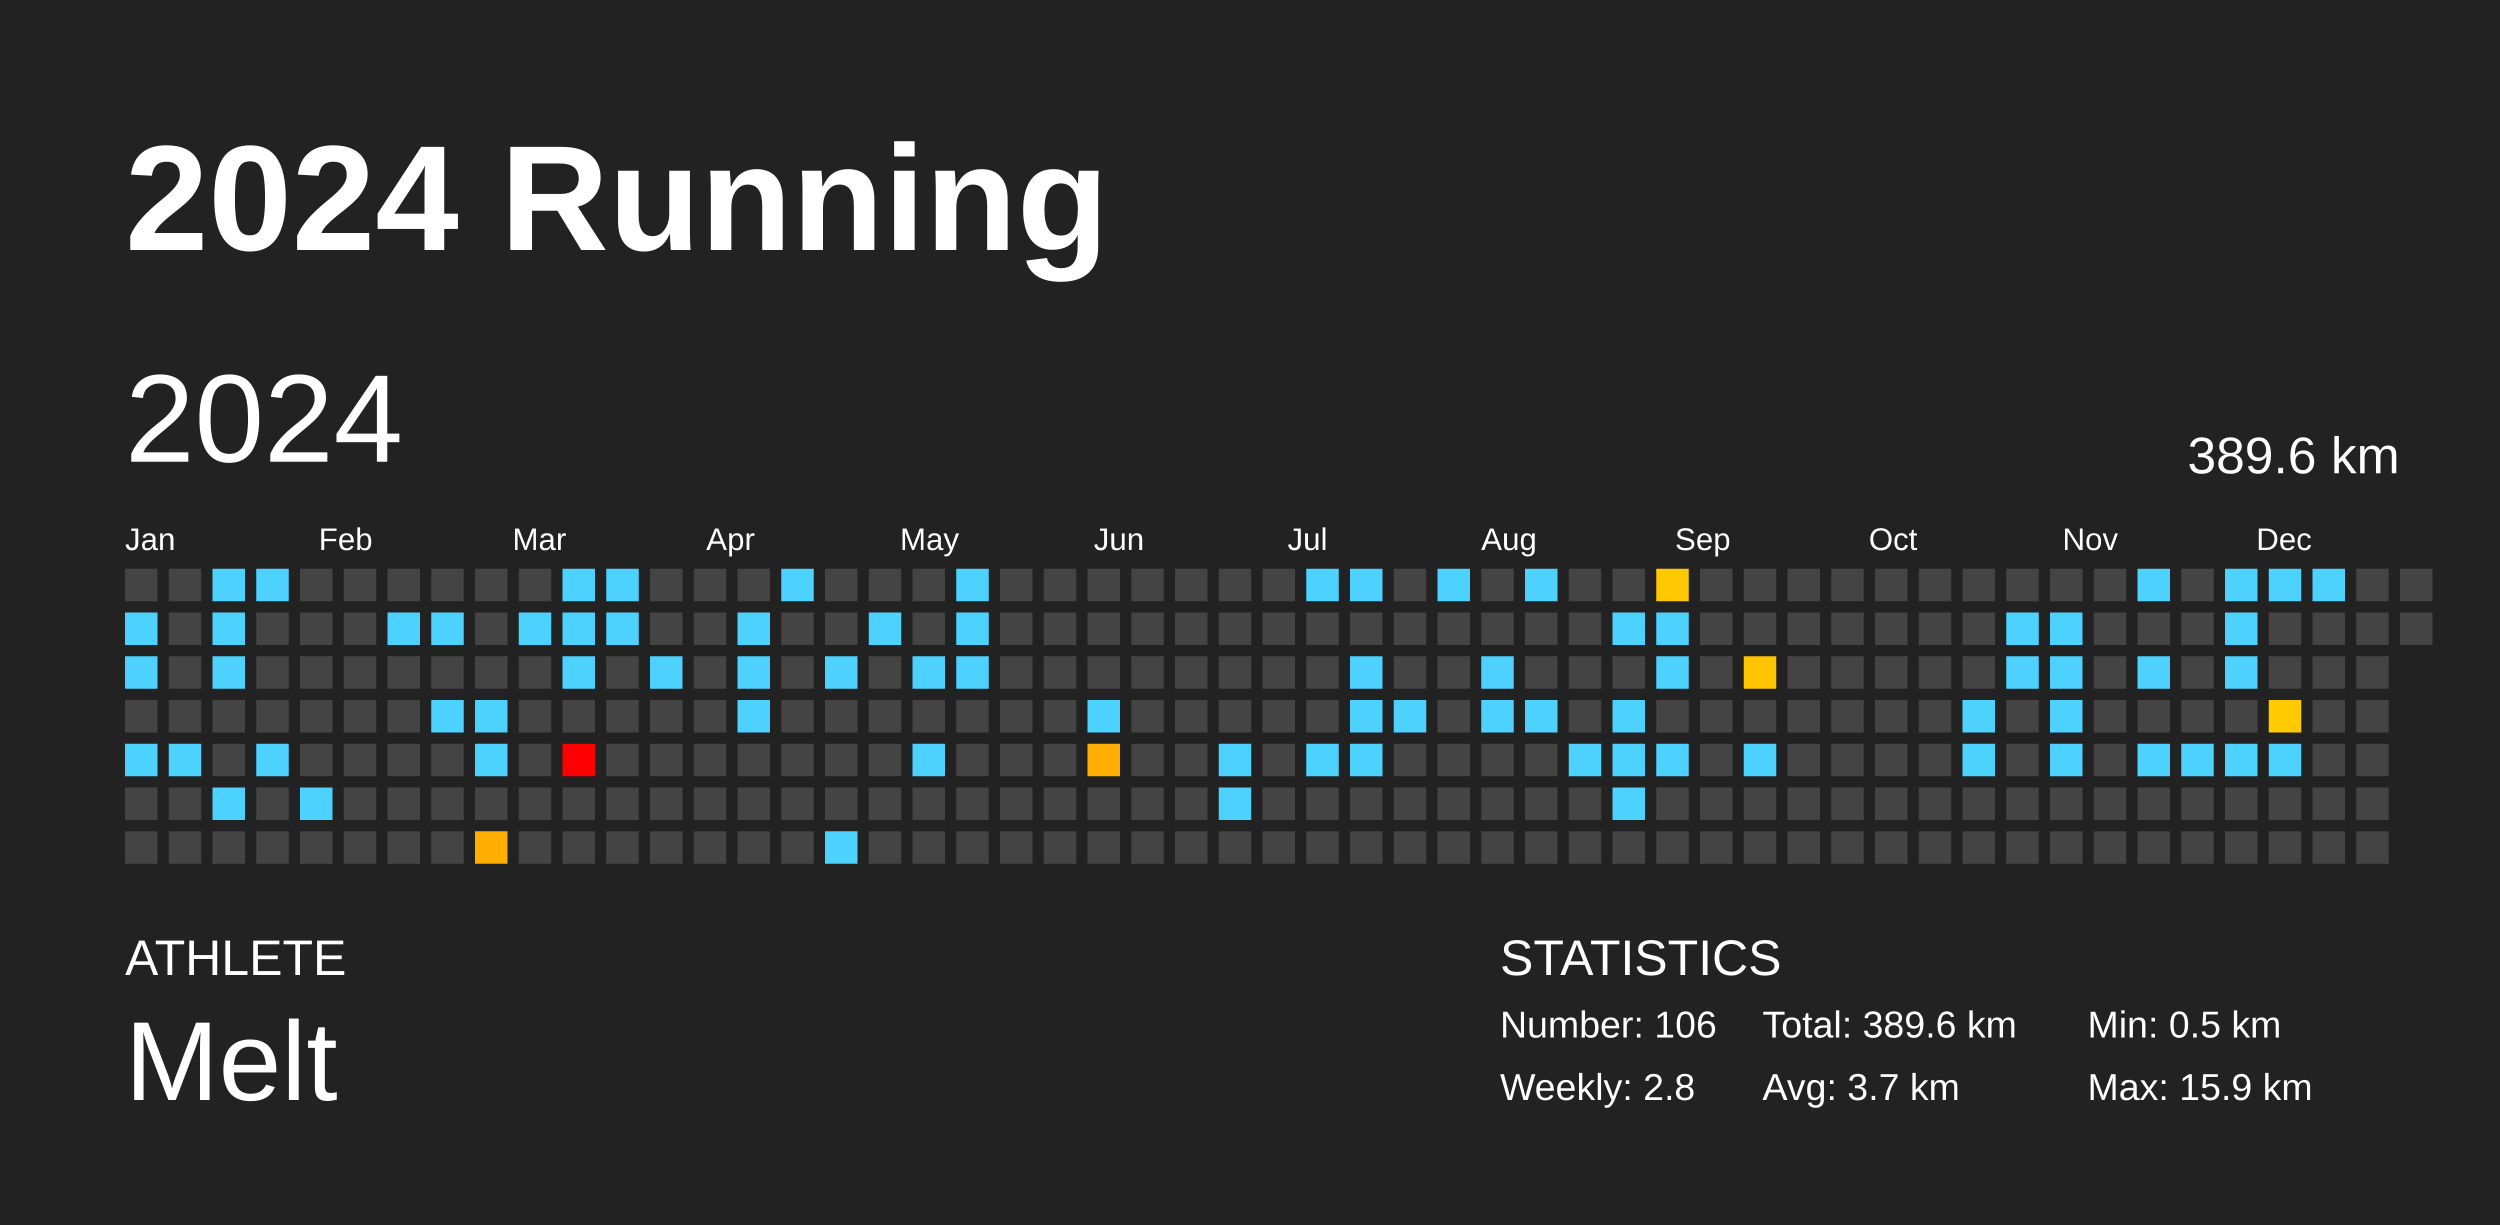
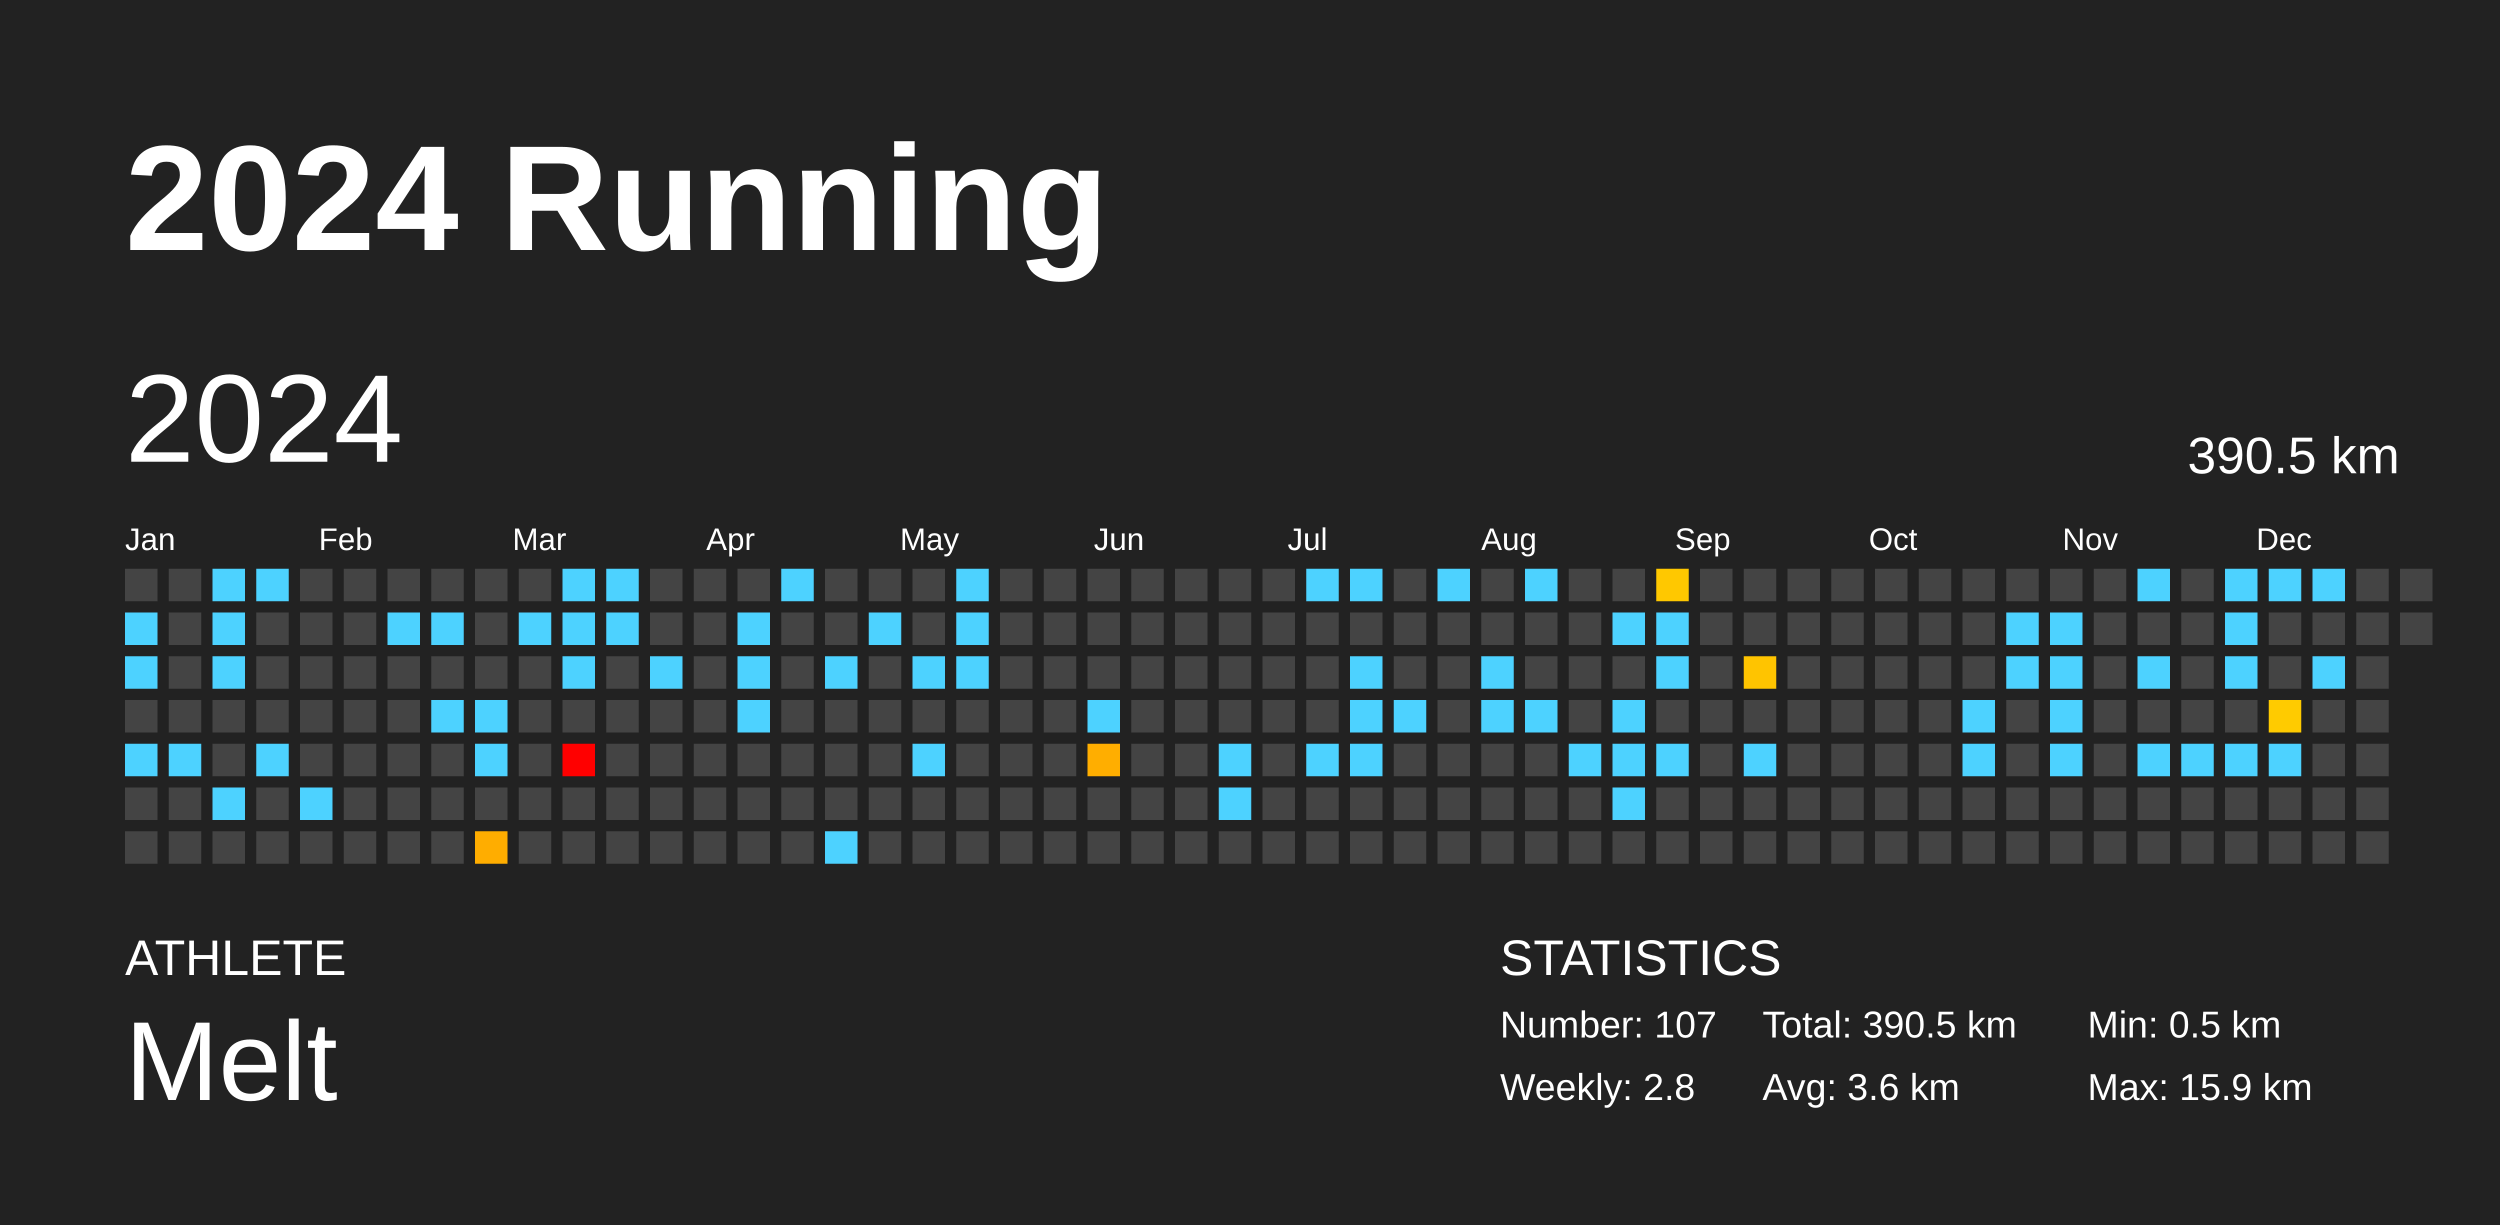
<svg xmlns="http://www.w3.org/2000/svg" baseProfile="full" height="98mm" version="1.1" viewBox="0,0,200,98" width="200mm">
  <defs />
  <rect fill="#222222" height="98" width="200" x="0" y="0" />
  <text fill="#FFFFFF" style="font-size:12px; font-family:Arial; font-weight:bold;" x="10" y="20">2024 Running</text>
  <text fill="#FFFFFF" style="font-size:4px; font-family:Arial" x="10" y="78">ATHLETE</text>
  <text fill="#FFFFFF" style="font-size:9px; font-family:Arial" x="10" y="88">Melt</text>
  <text fill="#FFFFFF" style="font-size:4px; font-family:Arial" x="120" y="78">STATISTICS</text>
-   <text fill="#FFFFFF" style="font-size:3px; font-family:Arial" x="120" y="83">Number: 106</text>
+   <text fill="#FFFFFF" style="font-size:3px; font-family:Arial" x="120" y="83">Number: 107</text>
  <text fill="#FFFFFF" style="font-size:3px; font-family:Arial" x="120" y="88">Weekly: 2.8</text>
-   <text fill="#FFFFFF" style="font-size:3px; font-family:Arial" x="141" y="83">Total: 389.6 km</text>
-   <text fill="#FFFFFF" style="font-size:3px; font-family:Arial" x="141" y="88">Avg: 3.7 km</text>
+   <text fill="#FFFFFF" style="font-size:3px; font-family:Arial" x="141" y="83">Total: 390.5 km</text>
+   <text fill="#FFFFFF" style="font-size:3px; font-family:Arial" x="141" y="88">Avg: 3.6 km</text>
  <text fill="#FFFFFF" style="font-size:3px; font-family:Arial" x="167" y="83">Min: 0.5 km</text>
  <text fill="#FFFFFF" style="font-size:3px; font-family:Arial" x="167" y="88">Max: 15.9 km</text>
  <text dominant-baseline="hanging" fill="#FFFFFF" style="font-size:10.0px; font-family:Arial;" x="10" y="30">2024</text>
-   <text dominant-baseline="hanging" fill="#FFFFFF" style="font-size:4.125px; font-family:Arial;" x="175" y="35">389.6 km</text>
+   <text dominant-baseline="hanging" fill="#FFFFFF" style="font-size:4.125px; font-family:Arial;" x="175" y="35">390.5 km</text>
  <text fill="#FFFFFF" style="font-size:2.5px; font-family:Arial" x="10.0" y="44">Jan</text>
  <text fill="#FFFFFF" style="font-size:2.5px; font-family:Arial" x="25.5" y="44">Feb</text>
  <text fill="#FFFFFF" style="font-size:2.5px; font-family:Arial" x="41.0" y="44">Mar</text>
  <text fill="#FFFFFF" style="font-size:2.5px; font-family:Arial" x="56.5" y="44">Apr</text>
  <text fill="#FFFFFF" style="font-size:2.5px; font-family:Arial" x="72.0" y="44">May</text>
  <text fill="#FFFFFF" style="font-size:2.5px; font-family:Arial" x="87.5" y="44">Jun</text>
  <text fill="#FFFFFF" style="font-size:2.5px; font-family:Arial" x="103.0" y="44">Jul</text>
  <text fill="#FFFFFF" style="font-size:2.5px; font-family:Arial" x="118.5" y="44">Aug</text>
  <text fill="#FFFFFF" style="font-size:2.5px; font-family:Arial" x="134.0" y="44">Sep</text>
  <text fill="#FFFFFF" style="font-size:2.5px; font-family:Arial" x="149.5" y="44">Oct</text>
  <text fill="#FFFFFF" style="font-size:2.5px; font-family:Arial" x="165.0" y="44">Nov</text>
  <text fill="#FFFFFF" style="font-size:2.5px; font-family:Arial" x="180.5" y="44">Dec</text>
  <rect fill="#444444" height="2.6" width="2.6" x="10.0" y="45.5" />
  <rect fill="#4dd2ff" height="2.6" width="2.6" x="10.0" y="49.0" />
  <rect fill="#4dd2ff" height="2.6" width="2.6" x="10.0" y="52.5" />
  <rect fill="#444444" height="2.6" width="2.6" x="10.0" y="56.0" />
  <rect fill="#4dd2ff" height="2.6" width="2.6" x="10.0" y="59.5" />
  <rect fill="#444444" height="2.6" width="2.6" x="10.0" y="63.0" />
  <rect fill="#444444" height="2.6" width="2.6" x="10.0" y="66.5" />
  <rect fill="#444444" height="2.6" width="2.6" x="13.5" y="45.5" />
  <rect fill="#444444" height="2.6" width="2.6" x="13.5" y="49.0" />
  <rect fill="#444444" height="2.6" width="2.6" x="13.5" y="52.5" />
  <rect fill="#444444" height="2.6" width="2.6" x="13.5" y="56.0" />
  <rect fill="#4dd2ff" height="2.6" width="2.6" x="13.5" y="59.5" />
  <rect fill="#444444" height="2.6" width="2.6" x="13.5" y="63.0" />
  <rect fill="#444444" height="2.6" width="2.6" x="13.5" y="66.5" />
  <rect fill="#4dd2ff" height="2.6" width="2.6" x="17.0" y="45.5" />
  <rect fill="#4dd2ff" height="2.6" width="2.6" x="17.0" y="49.0" />
  <rect fill="#4dd2ff" height="2.6" width="2.6" x="17.0" y="52.5" />
  <rect fill="#444444" height="2.6" width="2.6" x="17.0" y="56.0" />
  <rect fill="#444444" height="2.6" width="2.6" x="17.0" y="59.5" />
  <rect fill="#4dd2ff" height="2.6" width="2.6" x="17.0" y="63.0" />
  <rect fill="#444444" height="2.6" width="2.6" x="17.0" y="66.5" />
  <rect fill="#4dd2ff" height="2.6" width="2.6" x="20.5" y="45.5" />
  <rect fill="#444444" height="2.6" width="2.6" x="20.5" y="49.0" />
  <rect fill="#444444" height="2.6" width="2.6" x="20.5" y="52.5" />
  <rect fill="#444444" height="2.6" width="2.6" x="20.5" y="56.0" />
  <rect fill="#4dd2ff" height="2.6" width="2.6" x="20.5" y="59.5" />
  <rect fill="#444444" height="2.6" width="2.6" x="20.5" y="63.0" />
  <rect fill="#444444" height="2.6" width="2.6" x="20.5" y="66.5" />
  <rect fill="#444444" height="2.6" width="2.6" x="24.0" y="45.5" />
  <rect fill="#444444" height="2.6" width="2.6" x="24.0" y="49.0" />
  <rect fill="#444444" height="2.6" width="2.6" x="24.0" y="52.5" />
  <rect fill="#444444" height="2.6" width="2.6" x="24.0" y="56.0" />
  <rect fill="#444444" height="2.6" width="2.6" x="24.0" y="59.5" />
  <rect fill="#4dd2ff" height="2.6" width="2.6" x="24.0" y="63.0" />
  <rect fill="#444444" height="2.6" width="2.6" x="24.0" y="66.5" />
  <rect fill="#444444" height="2.6" width="2.6" x="27.5" y="45.5" />
  <rect fill="#444444" height="2.6" width="2.6" x="27.5" y="49.0" />
  <rect fill="#444444" height="2.6" width="2.6" x="27.5" y="52.5" />
  <rect fill="#444444" height="2.6" width="2.6" x="27.5" y="56.0" />
  <rect fill="#444444" height="2.6" width="2.6" x="27.5" y="59.5" />
  <rect fill="#444444" height="2.6" width="2.6" x="27.5" y="63.0" />
  <rect fill="#444444" height="2.6" width="2.6" x="27.5" y="66.5" />
  <rect fill="#444444" height="2.6" width="2.6" x="31.0" y="45.5" />
  <rect fill="#4dd2ff" height="2.6" width="2.6" x="31.0" y="49.0" />
  <rect fill="#444444" height="2.6" width="2.6" x="31.0" y="52.5" />
  <rect fill="#444444" height="2.6" width="2.6" x="31.0" y="56.0" />
  <rect fill="#444444" height="2.6" width="2.6" x="31.0" y="59.5" />
  <rect fill="#444444" height="2.6" width="2.6" x="31.0" y="63.0" />
  <rect fill="#444444" height="2.6" width="2.6" x="31.0" y="66.5" />
  <rect fill="#444444" height="2.6" width="2.6" x="34.5" y="45.5" />
  <rect fill="#4dd2ff" height="2.6" width="2.6" x="34.5" y="49.0" />
  <rect fill="#444444" height="2.6" width="2.6" x="34.5" y="52.5" />
  <rect fill="#4dd2ff" height="2.6" width="2.6" x="34.5" y="56.0" />
  <rect fill="#444444" height="2.6" width="2.6" x="34.5" y="59.5" />
  <rect fill="#444444" height="2.6" width="2.6" x="34.5" y="63.0" />
  <rect fill="#444444" height="2.6" width="2.6" x="34.5" y="66.5" />
  <rect fill="#444444" height="2.6" width="2.6" x="38.0" y="45.5" />
  <rect fill="#444444" height="2.6" width="2.6" x="38.0" y="49.0" />
  <rect fill="#444444" height="2.6" width="2.6" x="38.0" y="52.5" />
  <rect fill="#4dd2ff" height="2.6" width="2.6" x="38.0" y="56.0" />
  <rect fill="#4dd2ff" height="2.6" width="2.6" x="38.0" y="59.5" />
  <rect fill="#444444" height="2.6" width="2.6" x="38.0" y="63.0" />
  <rect fill="#ffad00" height="2.6" width="2.6" x="38.0" y="66.5" />
  <rect fill="#444444" height="2.6" width="2.6" x="41.5" y="45.5" />
  <rect fill="#4dd2ff" height="2.6" width="2.6" x="41.5" y="49.0" />
  <rect fill="#444444" height="2.6" width="2.6" x="41.5" y="52.5" />
  <rect fill="#444444" height="2.6" width="2.6" x="41.5" y="56.0" />
  <rect fill="#444444" height="2.6" width="2.6" x="41.5" y="59.5" />
  <rect fill="#444444" height="2.6" width="2.6" x="41.5" y="63.0" />
  <rect fill="#444444" height="2.6" width="2.6" x="41.5" y="66.5" />
  <rect fill="#4dd2ff" height="2.6" width="2.6" x="45.0" y="45.5" />
  <rect fill="#4dd2ff" height="2.6" width="2.6" x="45.0" y="49.0" />
  <rect fill="#4dd2ff" height="2.6" width="2.6" x="45.0" y="52.5" />
  <rect fill="#444444" height="2.6" width="2.6" x="45.0" y="56.0" />
  <rect fill="red" height="2.6" width="2.6" x="45.0" y="59.5" />
  <rect fill="#444444" height="2.6" width="2.6" x="45.0" y="63.0" />
  <rect fill="#444444" height="2.6" width="2.6" x="45.0" y="66.5" />
  <rect fill="#4dd2ff" height="2.6" width="2.6" x="48.5" y="45.5" />
  <rect fill="#4dd2ff" height="2.6" width="2.6" x="48.5" y="49.0" />
  <rect fill="#444444" height="2.6" width="2.6" x="48.5" y="52.5" />
  <rect fill="#444444" height="2.6" width="2.6" x="48.5" y="56.0" />
  <rect fill="#444444" height="2.6" width="2.6" x="48.5" y="59.5" />
  <rect fill="#444444" height="2.6" width="2.6" x="48.5" y="63.0" />
  <rect fill="#444444" height="2.6" width="2.6" x="48.5" y="66.5" />
  <rect fill="#444444" height="2.6" width="2.6" x="52.0" y="45.5" />
  <rect fill="#444444" height="2.6" width="2.6" x="52.0" y="49.0" />
  <rect fill="#4dd2ff" height="2.6" width="2.6" x="52.0" y="52.5" />
  <rect fill="#444444" height="2.6" width="2.6" x="52.0" y="56.0" />
  <rect fill="#444444" height="2.6" width="2.6" x="52.0" y="59.5" />
  <rect fill="#444444" height="2.6" width="2.6" x="52.0" y="63.0" />
  <rect fill="#444444" height="2.6" width="2.6" x="52.0" y="66.5" />
  <rect fill="#444444" height="2.6" width="2.6" x="55.5" y="45.5" />
  <rect fill="#444444" height="2.6" width="2.6" x="55.5" y="49.0" />
  <rect fill="#444444" height="2.6" width="2.6" x="55.5" y="52.5" />
  <rect fill="#444444" height="2.6" width="2.6" x="55.5" y="56.0" />
  <rect fill="#444444" height="2.6" width="2.6" x="55.5" y="59.5" />
  <rect fill="#444444" height="2.6" width="2.6" x="55.5" y="63.0" />
  <rect fill="#444444" height="2.6" width="2.6" x="55.5" y="66.5" />
  <rect fill="#444444" height="2.6" width="2.6" x="59.0" y="45.5" />
  <rect fill="#4dd2ff" height="2.6" width="2.6" x="59.0" y="49.0" />
  <rect fill="#4dd2ff" height="2.6" width="2.6" x="59.0" y="52.5" />
  <rect fill="#4dd2ff" height="2.6" width="2.6" x="59.0" y="56.0" />
  <rect fill="#444444" height="2.6" width="2.6" x="59.0" y="59.5" />
  <rect fill="#444444" height="2.6" width="2.6" x="59.0" y="63.0" />
  <rect fill="#444444" height="2.6" width="2.6" x="59.0" y="66.5" />
  <rect fill="#4dd2ff" height="2.6" width="2.6" x="62.5" y="45.5" />
  <rect fill="#444444" height="2.6" width="2.6" x="62.5" y="49.0" />
  <rect fill="#444444" height="2.6" width="2.6" x="62.5" y="52.5" />
  <rect fill="#444444" height="2.6" width="2.6" x="62.5" y="56.0" />
  <rect fill="#444444" height="2.6" width="2.6" x="62.5" y="59.5" />
  <rect fill="#444444" height="2.6" width="2.6" x="62.5" y="63.0" />
  <rect fill="#444444" height="2.6" width="2.6" x="62.5" y="66.5" />
  <rect fill="#444444" height="2.6" width="2.6" x="66.0" y="45.5" />
  <rect fill="#444444" height="2.6" width="2.6" x="66.0" y="49.0" />
  <rect fill="#4dd2ff" height="2.6" width="2.6" x="66.0" y="52.5" />
  <rect fill="#444444" height="2.6" width="2.6" x="66.0" y="56.0" />
  <rect fill="#444444" height="2.6" width="2.6" x="66.0" y="59.5" />
  <rect fill="#444444" height="2.6" width="2.6" x="66.0" y="63.0" />
  <rect fill="#4dd2ff" height="2.6" width="2.6" x="66.0" y="66.5" />
  <rect fill="#444444" height="2.6" width="2.6" x="69.5" y="45.5" />
  <rect fill="#4dd2ff" height="2.6" width="2.6" x="69.5" y="49.0" />
  <rect fill="#444444" height="2.6" width="2.6" x="69.5" y="52.5" />
  <rect fill="#444444" height="2.6" width="2.6" x="69.5" y="56.0" />
  <rect fill="#444444" height="2.6" width="2.6" x="69.5" y="59.5" />
  <rect fill="#444444" height="2.6" width="2.6" x="69.5" y="63.0" />
  <rect fill="#444444" height="2.6" width="2.6" x="69.5" y="66.5" />
  <rect fill="#444444" height="2.6" width="2.6" x="73.0" y="45.5" />
  <rect fill="#444444" height="2.6" width="2.6" x="73.0" y="49.0" />
  <rect fill="#4dd2ff" height="2.6" width="2.6" x="73.0" y="52.5" />
  <rect fill="#444444" height="2.6" width="2.6" x="73.0" y="56.0" />
  <rect fill="#4dd2ff" height="2.6" width="2.6" x="73.0" y="59.5" />
  <rect fill="#444444" height="2.6" width="2.6" x="73.0" y="63.0" />
  <rect fill="#444444" height="2.6" width="2.6" x="73.0" y="66.5" />
  <rect fill="#4dd2ff" height="2.6" width="2.6" x="76.5" y="45.5" />
  <rect fill="#4dd2ff" height="2.6" width="2.6" x="76.5" y="49.0" />
  <rect fill="#4dd2ff" height="2.6" width="2.6" x="76.5" y="52.5" />
  <rect fill="#444444" height="2.6" width="2.6" x="76.5" y="56.0" />
  <rect fill="#444444" height="2.6" width="2.6" x="76.5" y="59.5" />
  <rect fill="#444444" height="2.6" width="2.6" x="76.5" y="63.0" />
  <rect fill="#444444" height="2.6" width="2.6" x="76.5" y="66.5" />
  <rect fill="#444444" height="2.6" width="2.6" x="80.0" y="45.5" />
  <rect fill="#444444" height="2.6" width="2.6" x="80.0" y="49.0" />
  <rect fill="#444444" height="2.6" width="2.6" x="80.0" y="52.5" />
  <rect fill="#444444" height="2.6" width="2.6" x="80.0" y="56.0" />
  <rect fill="#444444" height="2.6" width="2.6" x="80.0" y="59.5" />
  <rect fill="#444444" height="2.6" width="2.6" x="80.0" y="63.0" />
  <rect fill="#444444" height="2.6" width="2.6" x="80.0" y="66.5" />
  <rect fill="#444444" height="2.6" width="2.6" x="83.5" y="45.5" />
  <rect fill="#444444" height="2.6" width="2.6" x="83.5" y="49.0" />
  <rect fill="#444444" height="2.6" width="2.6" x="83.5" y="52.5" />
  <rect fill="#444444" height="2.6" width="2.6" x="83.5" y="56.0" />
  <rect fill="#444444" height="2.6" width="2.6" x="83.5" y="59.5" />
  <rect fill="#444444" height="2.6" width="2.6" x="83.5" y="63.0" />
  <rect fill="#444444" height="2.6" width="2.6" x="83.5" y="66.5" />
  <rect fill="#444444" height="2.6" width="2.6" x="87.0" y="45.5" />
  <rect fill="#444444" height="2.6" width="2.6" x="87.0" y="49.0" />
  <rect fill="#444444" height="2.6" width="2.6" x="87.0" y="52.5" />
  <rect fill="#4dd2ff" height="2.6" width="2.6" x="87.0" y="56.0" />
  <rect fill="#ffae00" height="2.6" width="2.6" x="87.0" y="59.5" />
  <rect fill="#444444" height="2.6" width="2.6" x="87.0" y="63.0" />
  <rect fill="#444444" height="2.6" width="2.6" x="87.0" y="66.5" />
  <rect fill="#444444" height="2.6" width="2.6" x="90.5" y="45.5" />
  <rect fill="#444444" height="2.6" width="2.6" x="90.5" y="49.0" />
  <rect fill="#444444" height="2.6" width="2.6" x="90.5" y="52.5" />
  <rect fill="#444444" height="2.6" width="2.6" x="90.5" y="56.0" />
  <rect fill="#444444" height="2.6" width="2.6" x="90.5" y="59.5" />
  <rect fill="#444444" height="2.6" width="2.6" x="90.5" y="63.0" />
  <rect fill="#444444" height="2.6" width="2.6" x="90.5" y="66.5" />
  <rect fill="#444444" height="2.6" width="2.6" x="94.0" y="45.5" />
  <rect fill="#444444" height="2.6" width="2.6" x="94.0" y="49.0" />
  <rect fill="#444444" height="2.6" width="2.6" x="94.0" y="52.5" />
  <rect fill="#444444" height="2.6" width="2.6" x="94.0" y="56.0" />
  <rect fill="#444444" height="2.6" width="2.6" x="94.0" y="59.5" />
  <rect fill="#444444" height="2.6" width="2.6" x="94.0" y="63.0" />
  <rect fill="#444444" height="2.6" width="2.6" x="94.0" y="66.5" />
  <rect fill="#444444" height="2.6" width="2.6" x="97.5" y="45.5" />
  <rect fill="#444444" height="2.6" width="2.6" x="97.5" y="49.0" />
  <rect fill="#444444" height="2.6" width="2.6" x="97.5" y="52.5" />
  <rect fill="#444444" height="2.6" width="2.6" x="97.5" y="56.0" />
  <rect fill="#4dd2ff" height="2.6" width="2.6" x="97.5" y="59.5" />
  <rect fill="#4dd2ff" height="2.6" width="2.6" x="97.5" y="63.0" />
  <rect fill="#444444" height="2.6" width="2.6" x="97.5" y="66.5" />
  <rect fill="#444444" height="2.6" width="2.6" x="101.0" y="45.5" />
  <rect fill="#444444" height="2.6" width="2.6" x="101.0" y="49.0" />
  <rect fill="#444444" height="2.6" width="2.6" x="101.0" y="52.5" />
  <rect fill="#444444" height="2.6" width="2.6" x="101.0" y="56.0" />
  <rect fill="#444444" height="2.6" width="2.6" x="101.0" y="59.5" />
  <rect fill="#444444" height="2.6" width="2.6" x="101.0" y="63.0" />
  <rect fill="#444444" height="2.6" width="2.6" x="101.0" y="66.5" />
  <rect fill="#4dd2ff" height="2.6" width="2.6" x="104.5" y="45.5" />
  <rect fill="#444444" height="2.6" width="2.6" x="104.5" y="49.0" />
  <rect fill="#444444" height="2.6" width="2.6" x="104.5" y="52.5" />
  <rect fill="#444444" height="2.6" width="2.6" x="104.5" y="56.0" />
  <rect fill="#4dd2ff" height="2.6" width="2.6" x="104.5" y="59.5" />
  <rect fill="#444444" height="2.6" width="2.6" x="104.5" y="63.0" />
  <rect fill="#444444" height="2.6" width="2.6" x="104.5" y="66.5" />
  <rect fill="#4dd2ff" height="2.6" width="2.6" x="108.0" y="45.5" />
  <rect fill="#444444" height="2.6" width="2.6" x="108.0" y="49.0" />
  <rect fill="#4dd2ff" height="2.6" width="2.6" x="108.0" y="52.5" />
  <rect fill="#4dd2ff" height="2.6" width="2.6" x="108.0" y="56.0" />
  <rect fill="#4dd2ff" height="2.6" width="2.6" x="108.0" y="59.5" />
  <rect fill="#444444" height="2.6" width="2.6" x="108.0" y="63.0" />
  <rect fill="#444444" height="2.6" width="2.6" x="108.0" y="66.5" />
  <rect fill="#444444" height="2.6" width="2.6" x="111.5" y="45.5" />
  <rect fill="#444444" height="2.6" width="2.6" x="111.5" y="49.0" />
  <rect fill="#444444" height="2.6" width="2.6" x="111.5" y="52.5" />
  <rect fill="#4dd2ff" height="2.6" width="2.6" x="111.5" y="56.0" />
  <rect fill="#444444" height="2.6" width="2.6" x="111.5" y="59.5" />
  <rect fill="#444444" height="2.6" width="2.6" x="111.5" y="63.0" />
  <rect fill="#444444" height="2.6" width="2.6" x="111.5" y="66.5" />
  <rect fill="#4dd2ff" height="2.6" width="2.6" x="115.0" y="45.5" />
  <rect fill="#444444" height="2.6" width="2.6" x="115.0" y="49.0" />
  <rect fill="#444444" height="2.6" width="2.6" x="115.0" y="52.5" />
  <rect fill="#444444" height="2.6" width="2.6" x="115.0" y="56.0" />
  <rect fill="#444444" height="2.6" width="2.6" x="115.0" y="59.5" />
  <rect fill="#444444" height="2.6" width="2.6" x="115.0" y="63.0" />
  <rect fill="#444444" height="2.6" width="2.6" x="115.0" y="66.5" />
  <rect fill="#444444" height="2.6" width="2.6" x="118.5" y="45.5" />
  <rect fill="#444444" height="2.6" width="2.6" x="118.5" y="49.0" />
  <rect fill="#4dd2ff" height="2.6" width="2.6" x="118.5" y="52.5" />
  <rect fill="#4dd2ff" height="2.6" width="2.6" x="118.5" y="56.0" />
  <rect fill="#444444" height="2.6" width="2.6" x="118.5" y="59.5" />
  <rect fill="#444444" height="2.6" width="2.6" x="118.5" y="63.0" />
  <rect fill="#444444" height="2.6" width="2.6" x="118.5" y="66.5" />
  <rect fill="#4dd2ff" height="2.6" width="2.6" x="122.0" y="45.5" />
  <rect fill="#444444" height="2.6" width="2.6" x="122.0" y="49.0" />
  <rect fill="#444444" height="2.6" width="2.6" x="122.0" y="52.5" />
  <rect fill="#4dd2ff" height="2.6" width="2.6" x="122.0" y="56.0" />
  <rect fill="#444444" height="2.6" width="2.6" x="122.0" y="59.5" />
  <rect fill="#444444" height="2.6" width="2.6" x="122.0" y="63.0" />
  <rect fill="#444444" height="2.6" width="2.6" x="122.0" y="66.5" />
  <rect fill="#444444" height="2.6" width="2.6" x="125.5" y="45.5" />
  <rect fill="#444444" height="2.6" width="2.6" x="125.5" y="49.0" />
  <rect fill="#444444" height="2.6" width="2.6" x="125.5" y="52.5" />
  <rect fill="#444444" height="2.6" width="2.6" x="125.5" y="56.0" />
  <rect fill="#4dd2ff" height="2.6" width="2.6" x="125.5" y="59.5" />
  <rect fill="#444444" height="2.6" width="2.6" x="125.5" y="63.0" />
  <rect fill="#444444" height="2.6" width="2.6" x="125.5" y="66.5" />
  <rect fill="#444444" height="2.6" width="2.6" x="129.0" y="45.5" />
  <rect fill="#4dd2ff" height="2.6" width="2.6" x="129.0" y="49.0" />
  <rect fill="#444444" height="2.6" width="2.6" x="129.0" y="52.5" />
  <rect fill="#4dd2ff" height="2.6" width="2.6" x="129.0" y="56.0" />
  <rect fill="#4dd2ff" height="2.6" width="2.6" x="129.0" y="59.5" />
  <rect fill="#4dd2ff" height="2.6" width="2.6" x="129.0" y="63.0" />
  <rect fill="#444444" height="2.6" width="2.6" x="129.0" y="66.5" />
  <rect fill="#ffc800" height="2.6" width="2.6" x="132.5" y="45.5" />
  <rect fill="#4dd2ff" height="2.6" width="2.6" x="132.5" y="49.0" />
  <rect fill="#4dd2ff" height="2.6" width="2.6" x="132.5" y="52.5" />
  <rect fill="#444444" height="2.6" width="2.6" x="132.5" y="56.0" />
  <rect fill="#4dd2ff" height="2.6" width="2.6" x="132.5" y="59.5" />
  <rect fill="#444444" height="2.6" width="2.6" x="132.5" y="63.0" />
  <rect fill="#444444" height="2.6" width="2.6" x="132.5" y="66.5" />
  <rect fill="#444444" height="2.6" width="2.6" x="136.0" y="45.5" />
  <rect fill="#444444" height="2.6" width="2.6" x="136.0" y="49.0" />
  <rect fill="#444444" height="2.6" width="2.6" x="136.0" y="52.5" />
  <rect fill="#444444" height="2.6" width="2.6" x="136.0" y="56.0" />
  <rect fill="#444444" height="2.6" width="2.6" x="136.0" y="59.5" />
  <rect fill="#444444" height="2.6" width="2.6" x="136.0" y="63.0" />
  <rect fill="#444444" height="2.6" width="2.6" x="136.0" y="66.5" />
  <rect fill="#444444" height="2.6" width="2.6" x="139.5" y="45.5" />
  <rect fill="#444444" height="2.6" width="2.6" x="139.5" y="49.0" />
  <rect fill="#ffc400" height="2.6" width="2.6" x="139.5" y="52.5" />
  <rect fill="#444444" height="2.6" width="2.6" x="139.5" y="56.0" />
  <rect fill="#4dd2ff" height="2.6" width="2.6" x="139.5" y="59.5" />
  <rect fill="#444444" height="2.6" width="2.6" x="139.5" y="63.0" />
  <rect fill="#444444" height="2.6" width="2.6" x="139.5" y="66.5" />
  <rect fill="#444444" height="2.6" width="2.6" x="143.0" y="45.5" />
  <rect fill="#444444" height="2.6" width="2.6" x="143.0" y="49.0" />
  <rect fill="#444444" height="2.6" width="2.6" x="143.0" y="52.5" />
  <rect fill="#444444" height="2.6" width="2.6" x="143.0" y="56.0" />
  <rect fill="#444444" height="2.6" width="2.6" x="143.0" y="59.5" />
  <rect fill="#444444" height="2.6" width="2.6" x="143.0" y="63.0" />
  <rect fill="#444444" height="2.6" width="2.6" x="143.0" y="66.5" />
  <rect fill="#444444" height="2.6" width="2.6" x="146.5" y="45.5" />
  <rect fill="#444444" height="2.6" width="2.6" x="146.5" y="49.0" />
  <rect fill="#444444" height="2.6" width="2.6" x="146.5" y="52.5" />
  <rect fill="#444444" height="2.6" width="2.6" x="146.5" y="56.0" />
  <rect fill="#444444" height="2.6" width="2.6" x="146.5" y="59.5" />
  <rect fill="#444444" height="2.6" width="2.6" x="146.5" y="63.0" />
  <rect fill="#444444" height="2.6" width="2.6" x="146.5" y="66.5" />
  <rect fill="#444444" height="2.6" width="2.6" x="150.0" y="45.5" />
  <rect fill="#444444" height="2.6" width="2.6" x="150.0" y="49.0" />
  <rect fill="#444444" height="2.6" width="2.6" x="150.0" y="52.5" />
  <rect fill="#444444" height="2.6" width="2.6" x="150.0" y="56.0" />
  <rect fill="#444444" height="2.6" width="2.6" x="150.0" y="59.5" />
  <rect fill="#444444" height="2.6" width="2.6" x="150.0" y="63.0" />
  <rect fill="#444444" height="2.6" width="2.6" x="150.0" y="66.5" />
  <rect fill="#444444" height="2.6" width="2.6" x="153.5" y="45.5" />
  <rect fill="#444444" height="2.6" width="2.6" x="153.5" y="49.0" />
  <rect fill="#444444" height="2.6" width="2.6" x="153.5" y="52.5" />
  <rect fill="#444444" height="2.6" width="2.6" x="153.5" y="56.0" />
  <rect fill="#444444" height="2.6" width="2.6" x="153.5" y="59.5" />
  <rect fill="#444444" height="2.6" width="2.6" x="153.5" y="63.0" />
  <rect fill="#444444" height="2.6" width="2.6" x="153.5" y="66.5" />
  <rect fill="#444444" height="2.6" width="2.6" x="157.0" y="45.5" />
  <rect fill="#444444" height="2.6" width="2.6" x="157.0" y="49.0" />
  <rect fill="#444444" height="2.6" width="2.6" x="157.0" y="52.5" />
  <rect fill="#4dd2ff" height="2.6" width="2.6" x="157.0" y="56.0" />
  <rect fill="#4dd2ff" height="2.6" width="2.6" x="157.0" y="59.5" />
  <rect fill="#444444" height="2.6" width="2.6" x="157.0" y="63.0" />
  <rect fill="#444444" height="2.6" width="2.6" x="157.0" y="66.5" />
  <rect fill="#444444" height="2.6" width="2.6" x="160.5" y="45.5" />
  <rect fill="#4dd2ff" height="2.6" width="2.6" x="160.5" y="49.0" />
  <rect fill="#4dd2ff" height="2.6" width="2.6" x="160.5" y="52.5" />
  <rect fill="#444444" height="2.6" width="2.6" x="160.5" y="56.0" />
  <rect fill="#444444" height="2.6" width="2.6" x="160.5" y="59.5" />
  <rect fill="#444444" height="2.6" width="2.6" x="160.5" y="63.0" />
  <rect fill="#444444" height="2.6" width="2.6" x="160.5" y="66.5" />
  <rect fill="#444444" height="2.6" width="2.6" x="164.0" y="45.5" />
  <rect fill="#4dd2ff" height="2.6" width="2.6" x="164.0" y="49.0" />
  <rect fill="#4dd2ff" height="2.6" width="2.6" x="164.0" y="52.5" />
  <rect fill="#4dd2ff" height="2.6" width="2.6" x="164.0" y="56.0" />
  <rect fill="#4dd2ff" height="2.6" width="2.6" x="164.0" y="59.5" />
  <rect fill="#444444" height="2.6" width="2.6" x="164.0" y="63.0" />
  <rect fill="#444444" height="2.6" width="2.6" x="164.0" y="66.5" />
  <rect fill="#444444" height="2.6" width="2.6" x="167.5" y="45.5" />
  <rect fill="#444444" height="2.6" width="2.6" x="167.5" y="49.0" />
  <rect fill="#444444" height="2.6" width="2.6" x="167.5" y="52.5" />
  <rect fill="#444444" height="2.6" width="2.6" x="167.5" y="56.0" />
  <rect fill="#444444" height="2.6" width="2.6" x="167.5" y="59.5" />
  <rect fill="#444444" height="2.6" width="2.6" x="167.5" y="63.0" />
  <rect fill="#444444" height="2.6" width="2.6" x="167.5" y="66.5" />
  <rect fill="#4dd2ff" height="2.6" width="2.6" x="171.0" y="45.5" />
  <rect fill="#444444" height="2.6" width="2.6" x="171.0" y="49.0" />
  <rect fill="#4dd2ff" height="2.6" width="2.6" x="171.0" y="52.5" />
  <rect fill="#444444" height="2.6" width="2.6" x="171.0" y="56.0" />
  <rect fill="#4dd2ff" height="2.6" width="2.6" x="171.0" y="59.5" />
  <rect fill="#444444" height="2.6" width="2.6" x="171.0" y="63.0" />
  <rect fill="#444444" height="2.6" width="2.6" x="171.0" y="66.5" />
  <rect fill="#444444" height="2.6" width="2.6" x="174.5" y="45.5" />
  <rect fill="#444444" height="2.6" width="2.6" x="174.5" y="49.0" />
  <rect fill="#444444" height="2.6" width="2.6" x="174.5" y="52.5" />
  <rect fill="#444444" height="2.6" width="2.6" x="174.5" y="56.0" />
  <rect fill="#4dd2ff" height="2.6" width="2.6" x="174.5" y="59.5" />
  <rect fill="#444444" height="2.6" width="2.6" x="174.5" y="63.0" />
  <rect fill="#444444" height="2.6" width="2.6" x="174.5" y="66.5" />
  <rect fill="#4dd2ff" height="2.6" width="2.6" x="178.0" y="45.5" />
  <rect fill="#4dd2ff" height="2.6" width="2.6" x="178.0" y="49.0" />
  <rect fill="#4dd2ff" height="2.6" width="2.6" x="178.0" y="52.5" />
  <rect fill="#444444" height="2.6" width="2.6" x="178.0" y="56.0" />
  <rect fill="#4dd2ff" height="2.6" width="2.6" x="178.0" y="59.5" />
  <rect fill="#444444" height="2.6" width="2.6" x="178.0" y="63.0" />
  <rect fill="#444444" height="2.6" width="2.6" x="178.0" y="66.5" />
  <rect fill="#4dd2ff" height="2.6" width="2.6" x="181.5" y="45.5" />
  <rect fill="#444444" height="2.6" width="2.6" x="181.5" y="49.0" />
  <rect fill="#444444" height="2.6" width="2.6" x="181.5" y="52.5" />
  <rect fill="#ffcb00" height="2.6" width="2.6" x="181.5" y="56.0" />
  <rect fill="#4dd2ff" height="2.6" width="2.6" x="181.5" y="59.5" />
  <rect fill="#444444" height="2.6" width="2.6" x="181.5" y="63.0" />
  <rect fill="#444444" height="2.6" width="2.6" x="181.5" y="66.5" />
  <rect fill="#4dd2ff" height="2.6" width="2.6" x="185.0" y="45.5" />
  <rect fill="#444444" height="2.6" width="2.6" x="185.0" y="49.0" />
-   <rect fill="#444444" height="2.6" width="2.6" x="185.0" y="52.5" />
+   <rect fill="#4dd2ff" height="2.6" width="2.6" x="185.0" y="52.5" />
  <rect fill="#444444" height="2.6" width="2.6" x="185.0" y="56.0" />
  <rect fill="#444444" height="2.6" width="2.6" x="185.0" y="59.5" />
  <rect fill="#444444" height="2.6" width="2.6" x="185.0" y="63.0" />
  <rect fill="#444444" height="2.6" width="2.6" x="185.0" y="66.5" />
  <rect fill="#444444" height="2.6" width="2.6" x="188.5" y="45.5" />
  <rect fill="#444444" height="2.6" width="2.6" x="188.5" y="49.0" />
  <rect fill="#444444" height="2.6" width="2.6" x="188.5" y="52.5" />
  <rect fill="#444444" height="2.6" width="2.6" x="188.5" y="56.0" />
  <rect fill="#444444" height="2.6" width="2.6" x="188.5" y="59.5" />
  <rect fill="#444444" height="2.6" width="2.6" x="188.5" y="63.0" />
  <rect fill="#444444" height="2.6" width="2.6" x="188.5" y="66.5" />
  <rect fill="#444444" height="2.6" width="2.6" x="192.0" y="45.5" />
  <rect fill="#444444" height="2.6" width="2.6" x="192.0" y="49.0" />
</svg>
